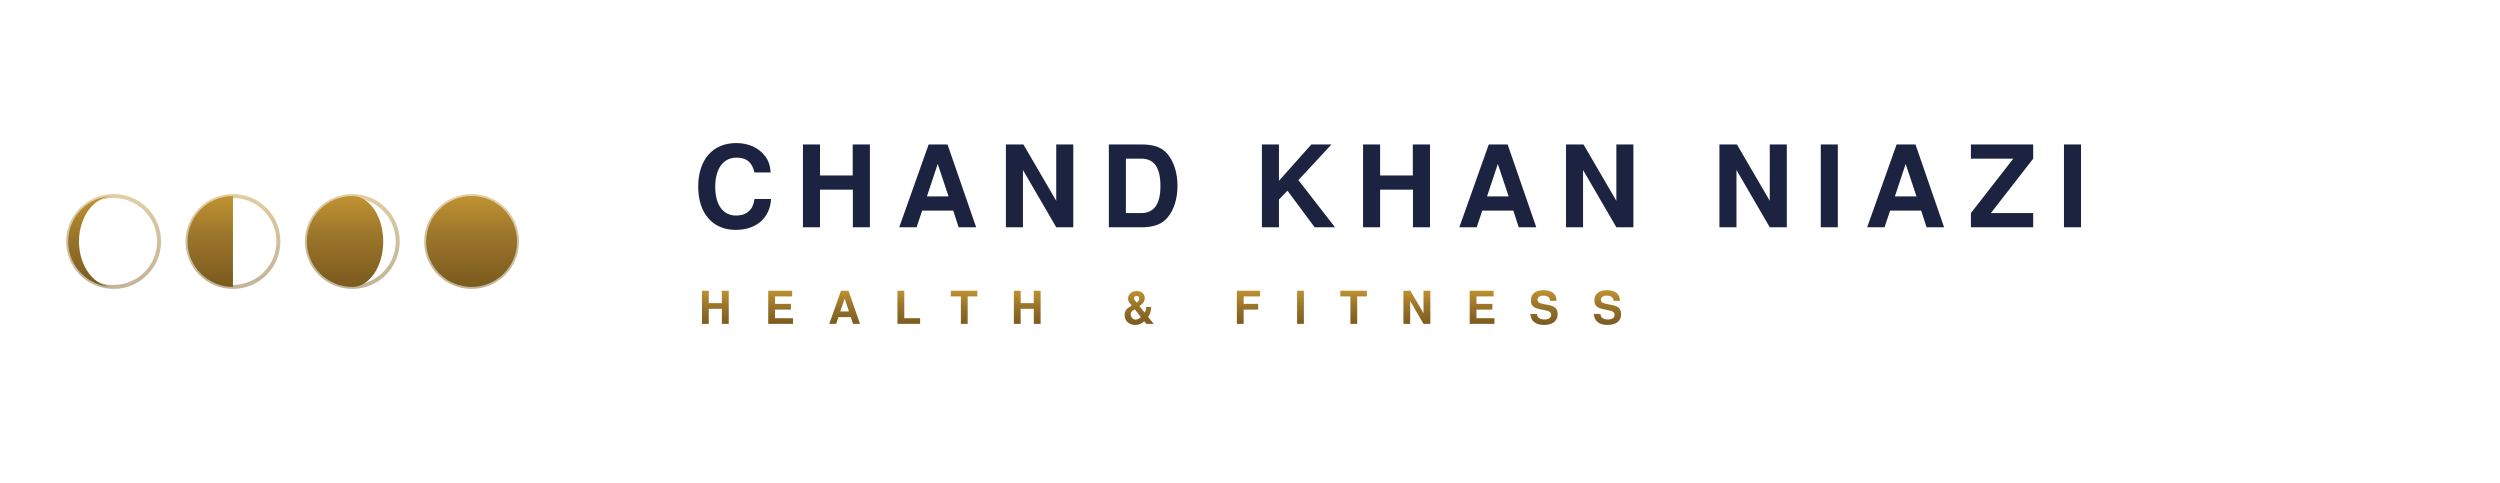
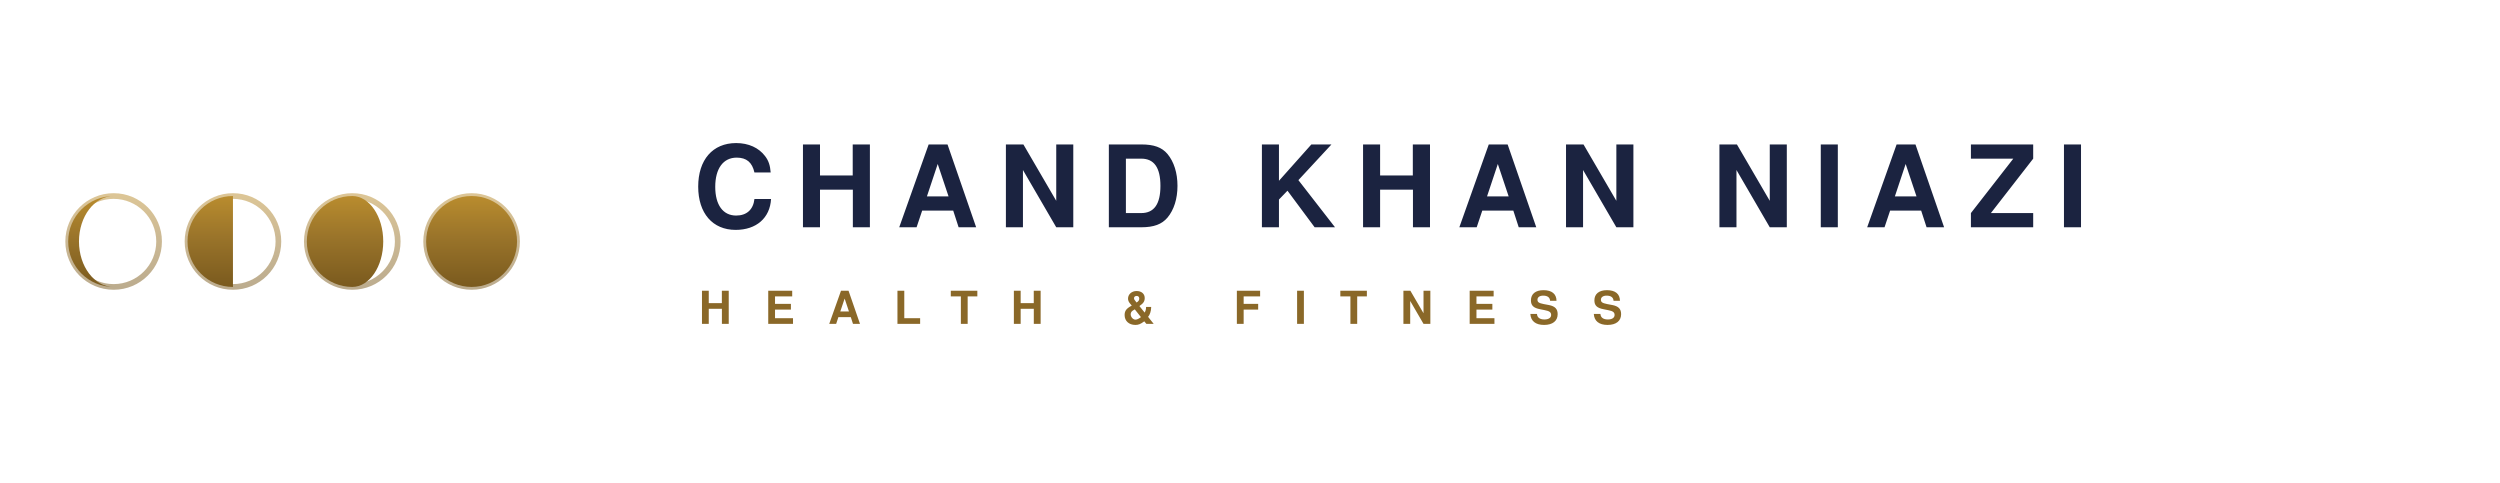
<svg xmlns="http://www.w3.org/2000/svg" viewBox="0 0 880 170" width="880" height="170">
  <defs>
    <linearGradient id="g" x1="0" y1="0" x2="0" y2="1">
-       <stop offset="0" stop-color="#C09231" />
+       <stop offset="0" stop-color="#B98C2E" />
      <stop offset="45%" stop-color="#9A742A" />
      <stop offset="100%" stop-color="#7A5A1E" />
    </linearGradient>
  </defs>
-   <circle cx="40" cy="85" r="16" fill="none" stroke="url(#g)" stroke-width="1.4" opacity=".45" />
+   <circle cx="40" cy="85" r="16" fill="none" stroke="url(#g)" stroke-width="2" opacity=".5" />
  <path fill="url(#g)" d="M40 69 A16,16 0 0 0 40 101 A12.2,16 0 0 1 40 69 Z" />
-   <circle cx="82" cy="85" r="16" fill="none" stroke="url(#g)" stroke-width="1.4" opacity=".45" />
+   <circle cx="82" cy="85" r="16" fill="none" stroke="url(#g)" stroke-width="2" opacity=".5" />
  <path fill="url(#g)" d="M82 69 A16,16 0 0 0 82 101 Z" />
-   <circle cx="124" cy="85" r="16" fill="none" stroke="url(#g)" stroke-width="1.4" opacity=".45" />
+   <circle cx="124" cy="85" r="16" fill="none" stroke="url(#g)" stroke-width="2" opacity=".5" />
  <path fill="url(#g)" d="M124 69 A16,16 0 0 0 124 101 A10.9,16 0 0 0 124 69 Z" />
-   <circle cx="166" cy="85" r="16" fill="none" stroke="url(#g)" stroke-width="1.4" opacity=".45" />
+   <circle cx="166" cy="85" r="16" fill="none" stroke="url(#g)" stroke-width="2" opacity=".5" />
  <circle cx="166" cy="85" r="16" fill="url(#g)" />
-   <line x1="216" y1="42" x2="216" y2="128" stroke="url(#g)" stroke-width="1.4" opacity=".45" />
+   <line x1="216" y1="42" x2="216" y2="128" stroke="url(#g)" stroke-width="1.6" opacity=".6" />
  <text x="244" y="80" font-family="Helvetica, Arial, sans-serif" font-size="40" font-weight="700" letter-spacing="7" fill="#1B2340">CHAND KHAN NIAZI</text>
-   <text x="246" y="114" font-family="Helvetica, Arial, sans-serif" font-size="16" font-weight="600" letter-spacing="11.6" fill="url(#g)">HEALTH &amp; FITNESS</text>
+   <text x="246" y="114" font-family="Helvetica, Arial, sans-serif" font-size="16" font-weight="600" letter-spacing="11.6" fill="#8A6828">HEALTH &amp; FITNESS</text>
</svg>
